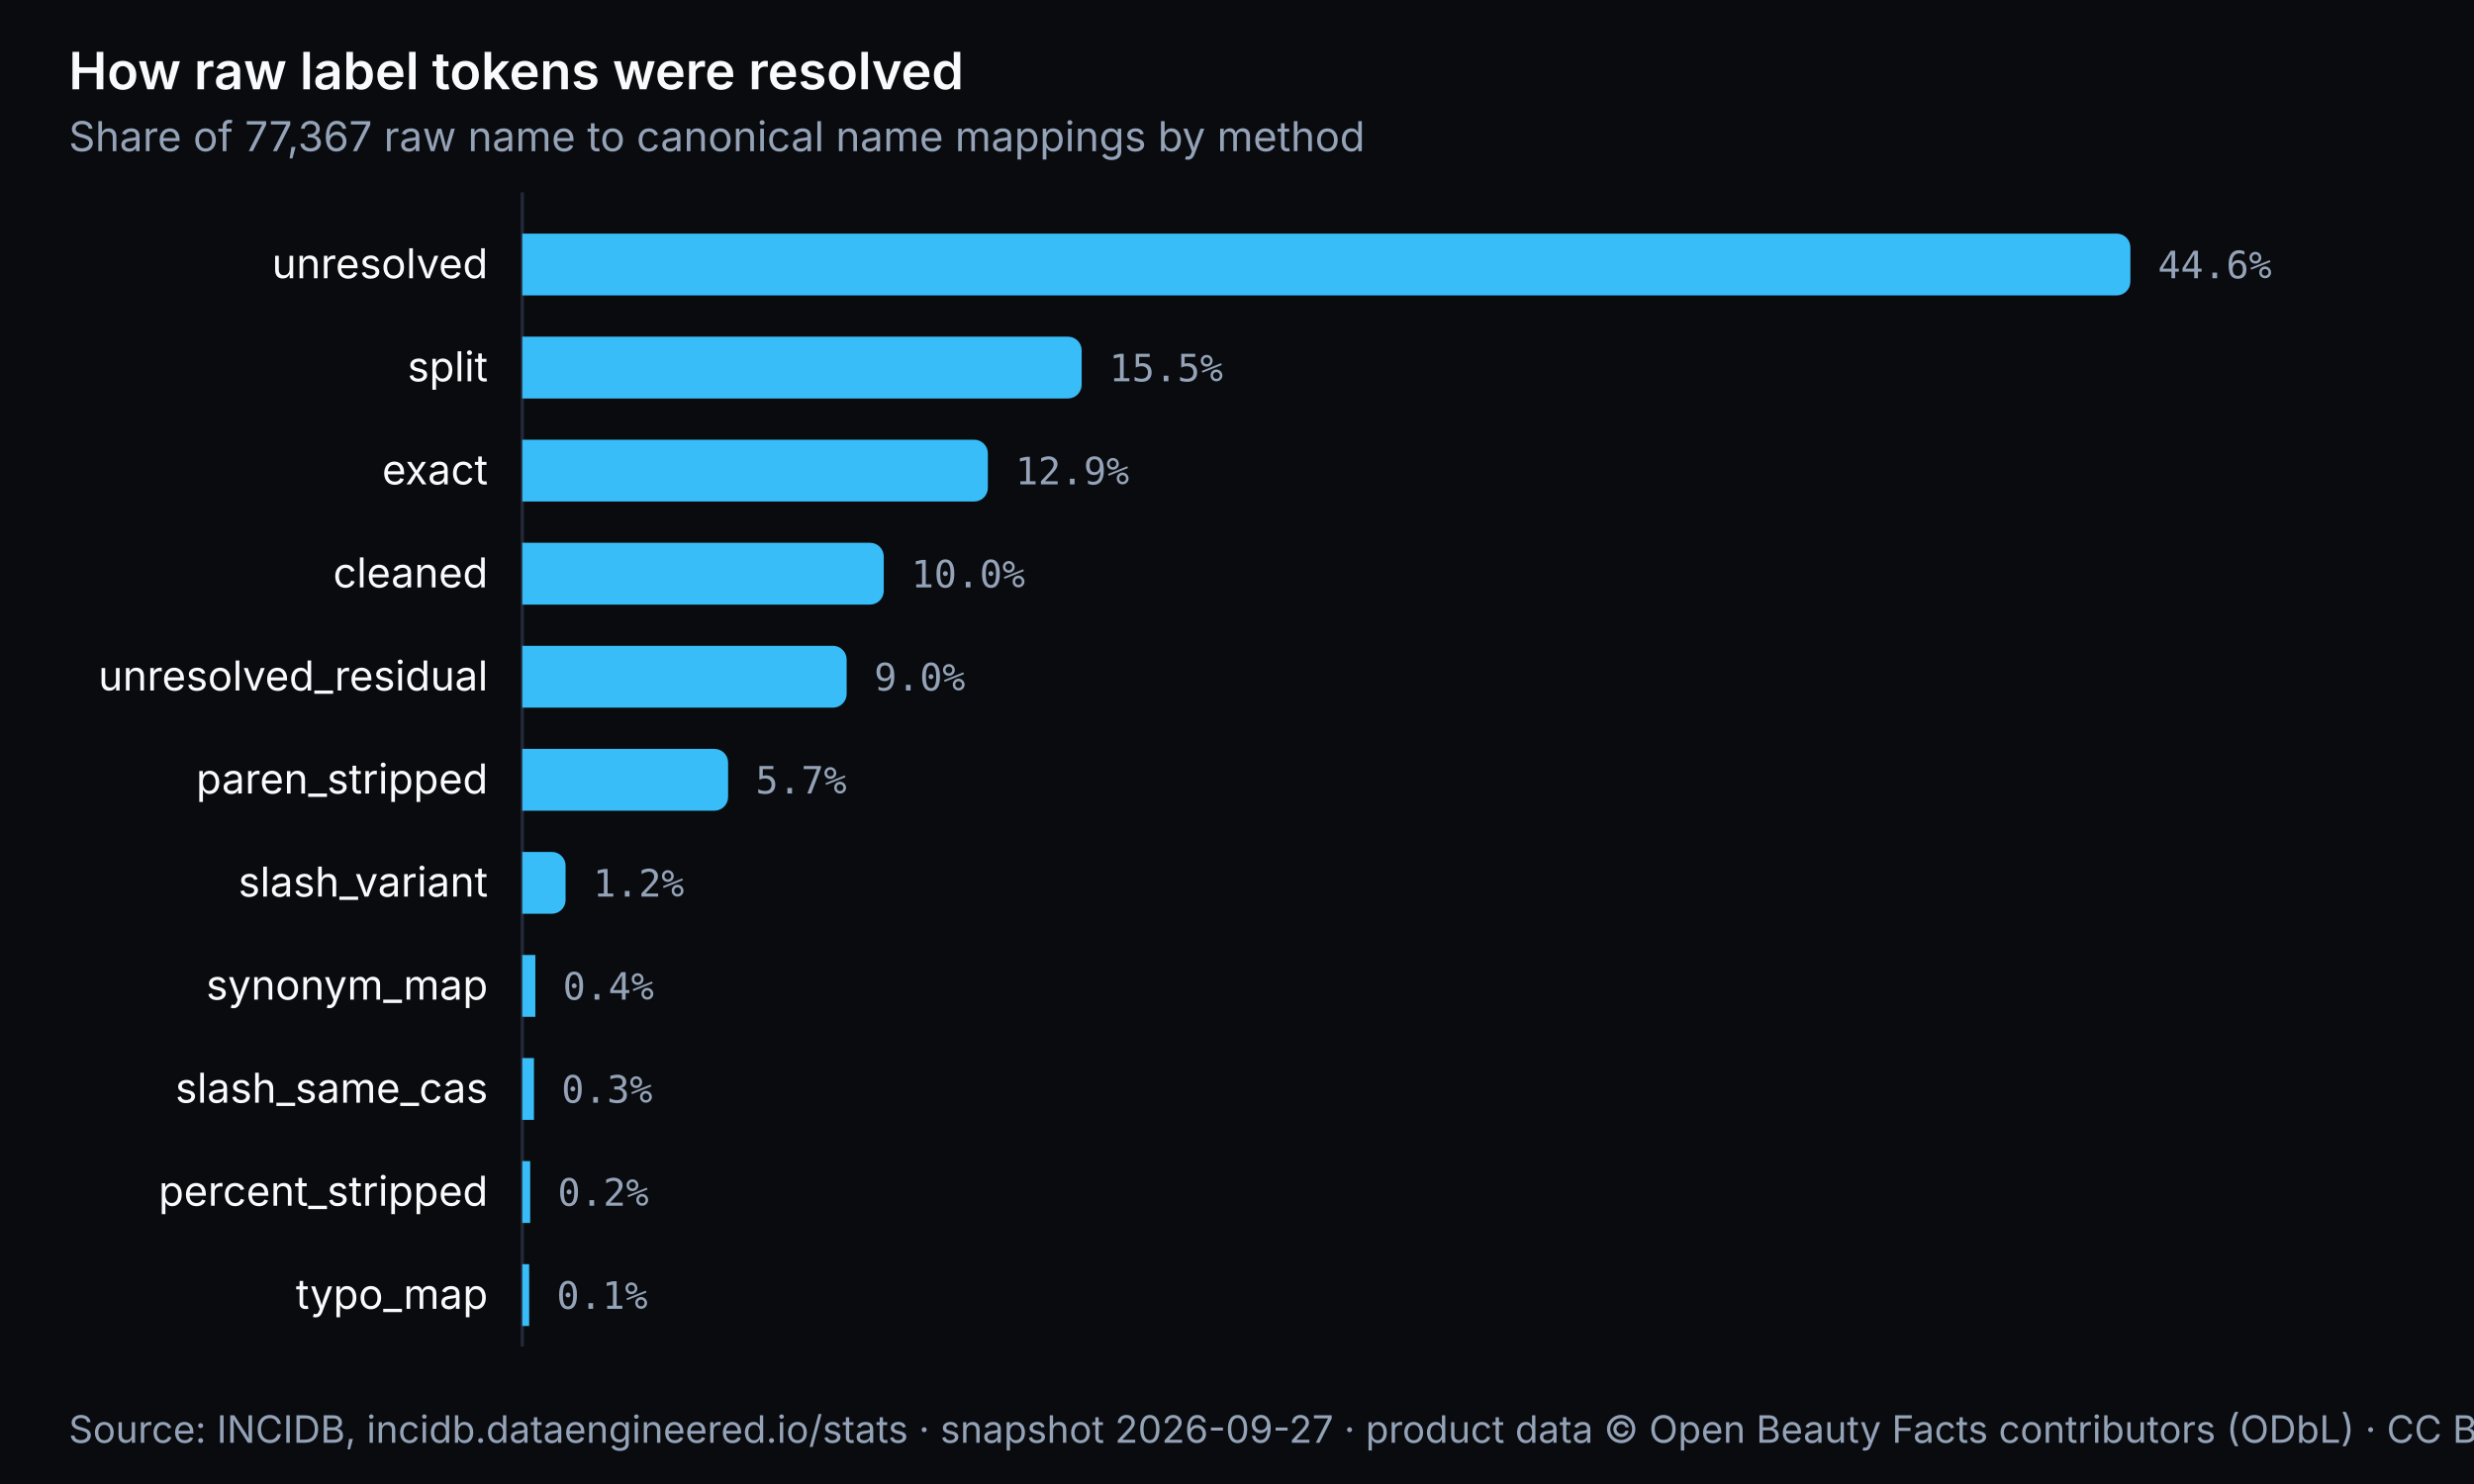
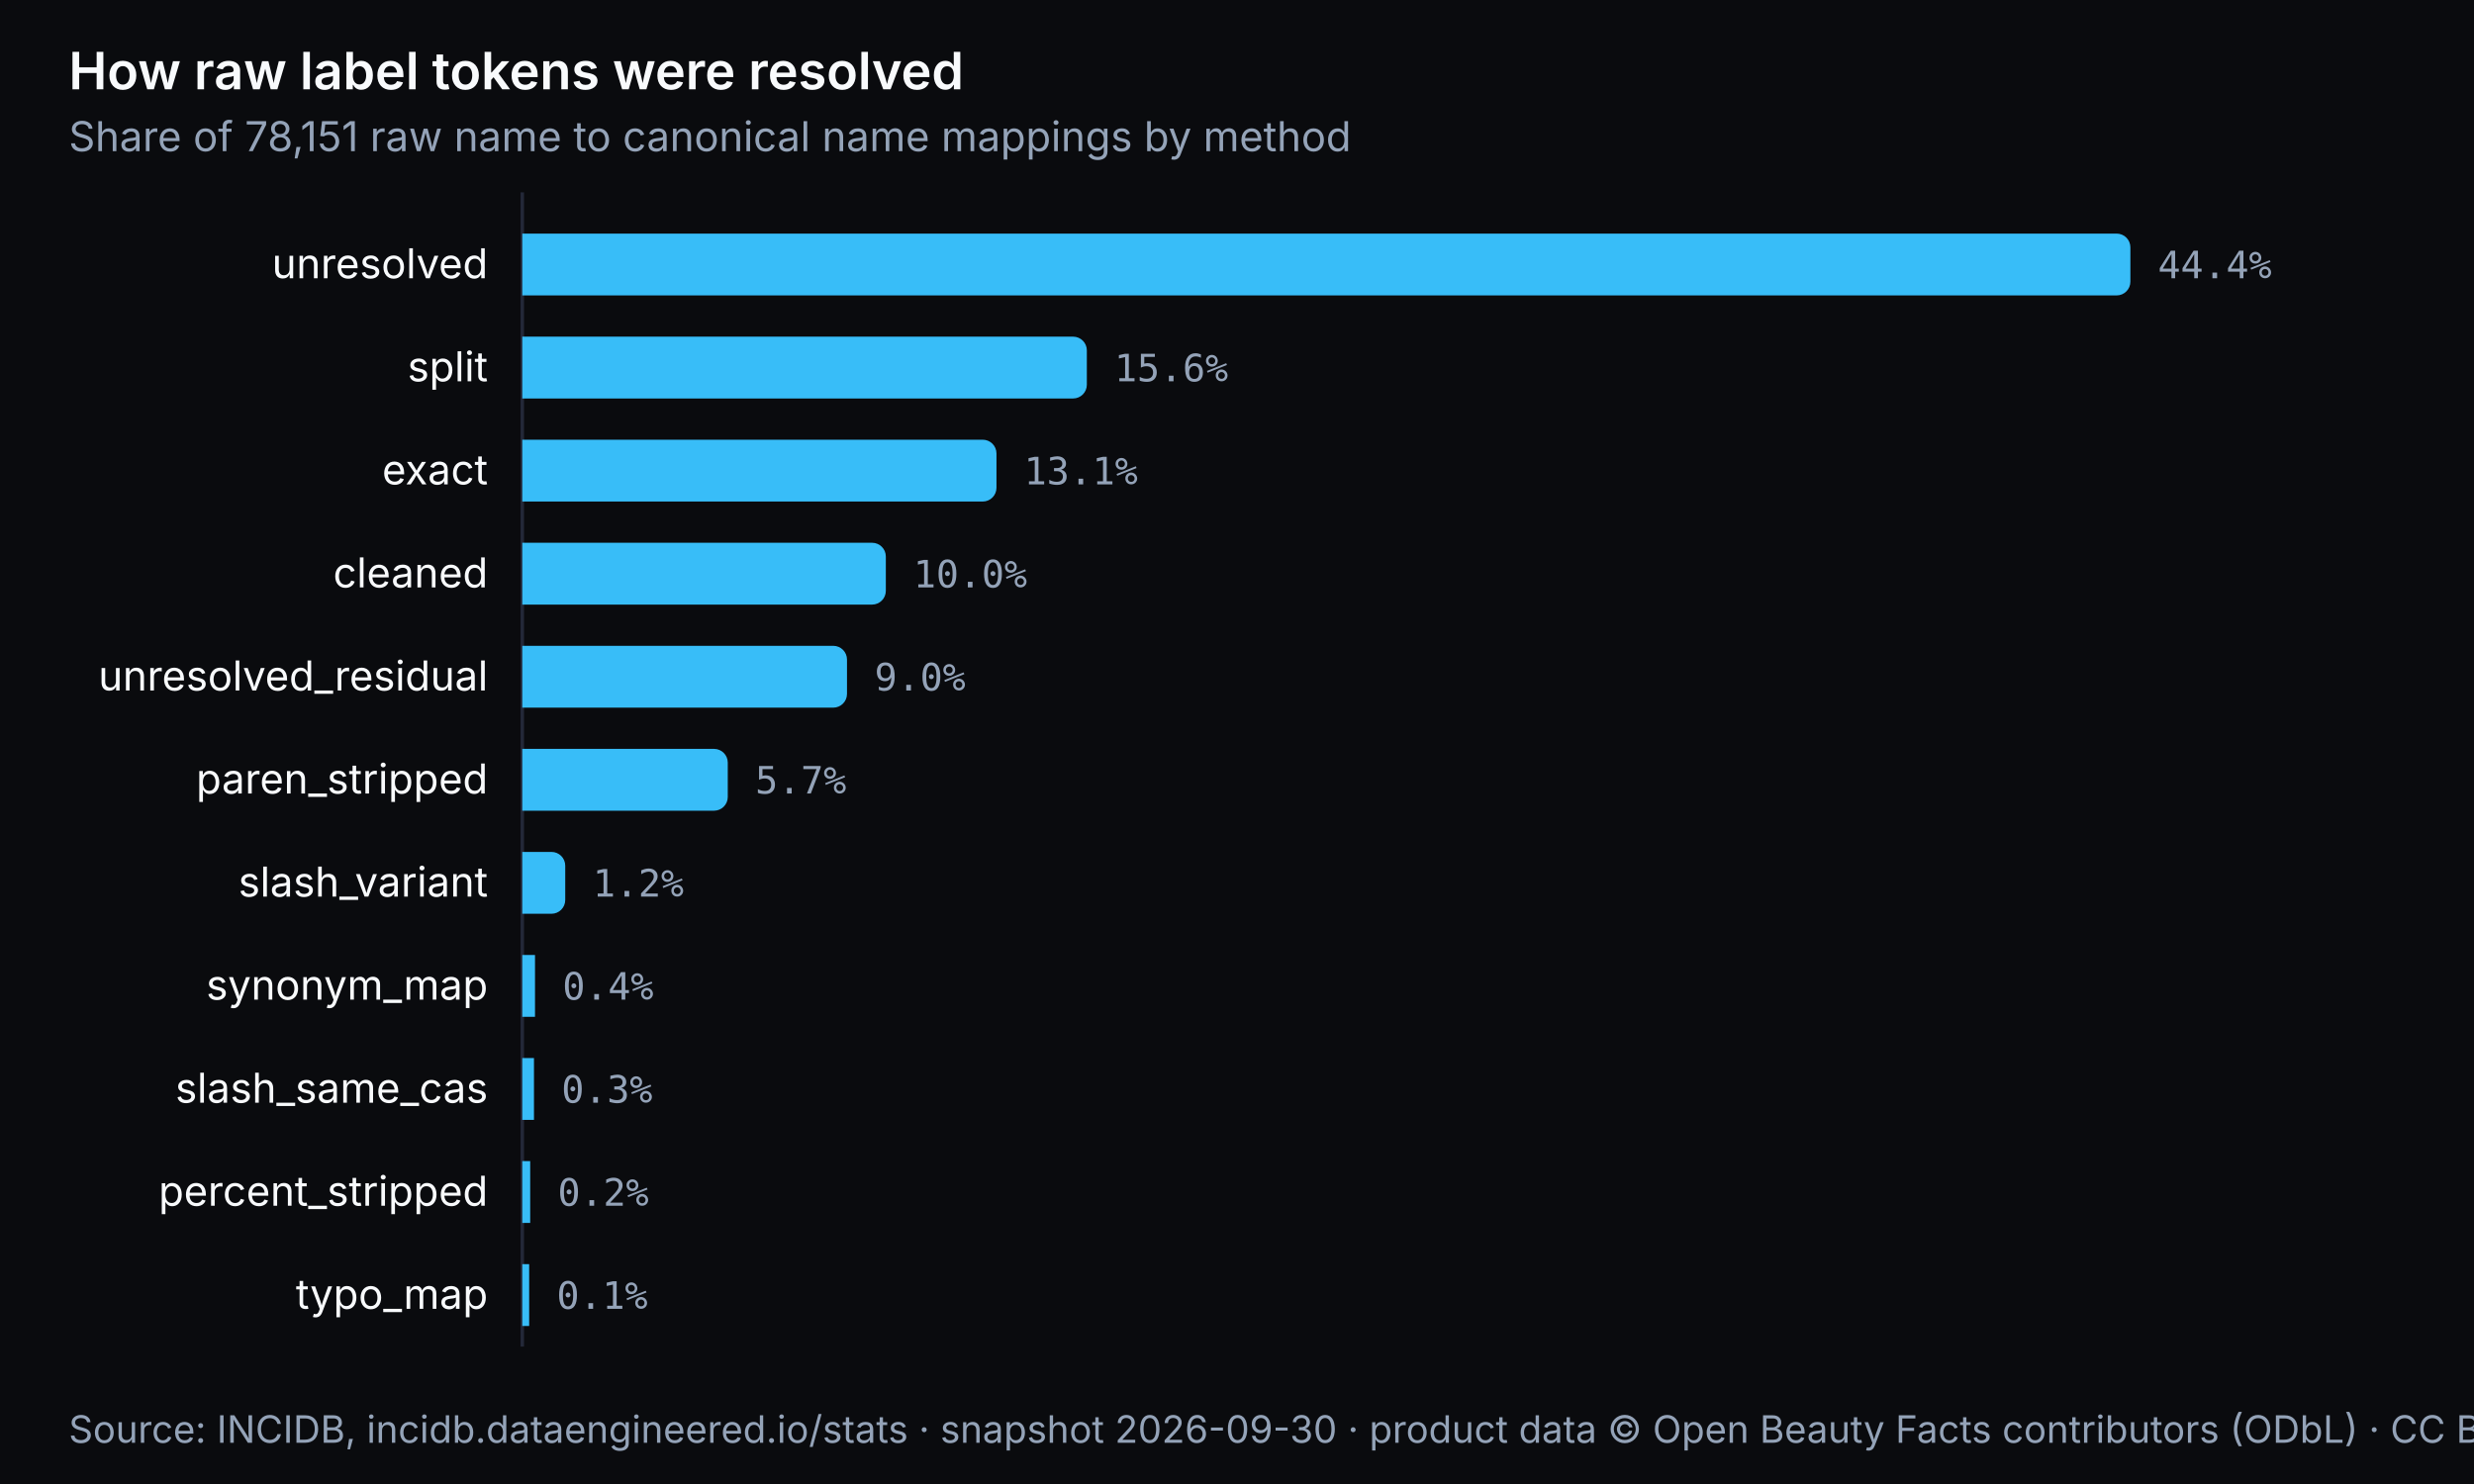
<svg xmlns="http://www.w3.org/2000/svg" viewBox="0 0 720 432" width="720" height="432" role="img" aria-labelledby="t-coverage d-coverage" font-family="'Space Grotesk', 'Inter', system-ui, -apple-system, 'Segoe UI', sans-serif" font-size="12">
  <rect width="720" height="432" fill="#0A0B0E" />
  <text x="20" y="26" font-size="15" font-weight="600" fill="#F8FAFC">How raw label tokens were resolved</text>
-   <text x="20" y="44" font-size="12" fill="#94A3B8">Share of 77,367 raw name to canonical name mappings by method</text>
+   <text x="20" y="44" font-size="12" fill="#94A3B8">Share of 78,151 raw name to canonical name mappings by method</text>
  <line x1="152" y1="56" x2="152" y2="392" stroke="#232838" stroke-width="1" />
  <g>
    <rect x="0" y="62" width="720" height="30" fill="transparent" />
    <path d="M152 68.0 h464.0 a4 4 0 0 1 4 4 v10 a4 4 0 0 1 -4 4 h-464.0 z" fill="#38BDF8" />
    <text x="142" y="81.0" text-anchor="end" fill="#F8FAFC">unresolved</text>
-     <text x="628.0" y="81.0" fill="#94A3B8" font-family="'JetBrains Mono', ui-monospace, Menlo, Consolas, monospace" font-size="11">44.6%</text>
+     <text x="628.0" y="81.0" fill="#94A3B8" font-family="'JetBrains Mono', ui-monospace, Menlo, Consolas, monospace" font-size="11">44.4%</text>
  </g>
  <g>
    <rect x="0" y="92" width="720" height="30" fill="transparent" />
-     <path d="M152 98.0 h158.8 a4 4 0 0 1 4 4 v10 a4 4 0 0 1 -4 4 h-158.8 z" fill="#38BDF8" />
+     <path d="M152 98.0 h160.3 a4 4 0 0 1 4 4 v10 a4 4 0 0 1 -4 4 h-160.3 z" fill="#38BDF8" />
    <text x="142" y="111.0" text-anchor="end" fill="#F8FAFC">split</text>
-     <text x="322.8" y="111.0" fill="#94A3B8" font-family="'JetBrains Mono', ui-monospace, Menlo, Consolas, monospace" font-size="11">15.5%</text>
+     <text x="324.3" y="111.0" fill="#94A3B8" font-family="'JetBrains Mono', ui-monospace, Menlo, Consolas, monospace" font-size="11">15.6%</text>
  </g>
  <g>
    <rect x="0" y="122" width="720" height="30" fill="transparent" />
-     <path d="M152 128.0 h131.5 a4 4 0 0 1 4 4 v10 a4 4 0 0 1 -4 4 h-131.5 z" fill="#38BDF8" />
+     <path d="M152 128.0 h134.0 a4 4 0 0 1 4 4 v10 a4 4 0 0 1 -4 4 h-134.0 z" fill="#38BDF8" />
    <text x="142" y="141.0" text-anchor="end" fill="#F8FAFC">exact</text>
-     <text x="295.5" y="141.0" fill="#94A3B8" font-family="'JetBrains Mono', ui-monospace, Menlo, Consolas, monospace" font-size="11">12.9%</text>
+     <text x="298.0" y="141.0" fill="#94A3B8" font-family="'JetBrains Mono', ui-monospace, Menlo, Consolas, monospace" font-size="11">13.1%</text>
  </g>
  <g>
    <rect x="0" y="152" width="720" height="30" fill="transparent" />
-     <path d="M152 158.0 h101.2 a4 4 0 0 1 4 4 v10 a4 4 0 0 1 -4 4 h-101.2 z" fill="#38BDF8" />
+     <path d="M152 158.0 h101.8 a4 4 0 0 1 4 4 v10 a4 4 0 0 1 -4 4 h-101.8 z" fill="#38BDF8" />
    <text x="142" y="171.0" text-anchor="end" fill="#F8FAFC">cleaned</text>
-     <text x="265.2" y="171.0" fill="#94A3B8" font-family="'JetBrains Mono', ui-monospace, Menlo, Consolas, monospace" font-size="11">10.0%</text>
+     <text x="265.8" y="171.0" fill="#94A3B8" font-family="'JetBrains Mono', ui-monospace, Menlo, Consolas, monospace" font-size="11">10.0%</text>
  </g>
  <g>
    <rect x="0" y="182" width="720" height="30" fill="transparent" />
-     <path d="M152 188.0 h90.4 a4 4 0 0 1 4 4 v10 a4 4 0 0 1 -4 4 h-90.4 z" fill="#38BDF8" />
+     <path d="M152 188.0 h90.5 a4 4 0 0 1 4 4 v10 a4 4 0 0 1 -4 4 h-90.5 z" fill="#38BDF8" />
    <text x="142" y="201.0" text-anchor="end" fill="#F8FAFC">unresolved_residual</text>
-     <text x="254.4" y="201.0" fill="#94A3B8" font-family="'JetBrains Mono', ui-monospace, Menlo, Consolas, monospace" font-size="11">9.0%</text>
+     <text x="254.5" y="201.0" fill="#94A3B8" font-family="'JetBrains Mono', ui-monospace, Menlo, Consolas, monospace" font-size="11">9.0%</text>
  </g>
  <g>
    <rect x="0" y="212" width="720" height="30" fill="transparent" />
-     <path d="M152 218.0 h55.9 a4 4 0 0 1 4 4 v10 a4 4 0 0 1 -4 4 h-55.9 z" fill="#38BDF8" />
+     <path d="M152 218.0 h55.8 a4 4 0 0 1 4 4 v10 a4 4 0 0 1 -4 4 h-55.8 z" fill="#38BDF8" />
    <text x="142" y="231.0" text-anchor="end" fill="#F8FAFC">paren_stripped</text>
-     <text x="219.9" y="231.0" fill="#94A3B8" font-family="'JetBrains Mono', ui-monospace, Menlo, Consolas, monospace" font-size="11">5.7%</text>
+     <text x="219.8" y="231.0" fill="#94A3B8" font-family="'JetBrains Mono', ui-monospace, Menlo, Consolas, monospace" font-size="11">5.7%</text>
  </g>
  <g>
    <rect x="0" y="242" width="720" height="30" fill="transparent" />
-     <path d="M152 248.0 h8.6 a4 4 0 0 1 4 4 v10 a4 4 0 0 1 -4 4 h-8.6 z" fill="#38BDF8" />
+     <path d="M152 248.0 h8.5 a4 4 0 0 1 4 4 v10 a4 4 0 0 1 -4 4 h-8.5 z" fill="#38BDF8" />
    <text x="142" y="261.0" text-anchor="end" fill="#F8FAFC">slash_variant</text>
-     <text x="172.6" y="261.0" fill="#94A3B8" font-family="'JetBrains Mono', ui-monospace, Menlo, Consolas, monospace" font-size="11">1.2%</text>
+     <text x="172.5" y="261.0" fill="#94A3B8" font-family="'JetBrains Mono', ui-monospace, Menlo, Consolas, monospace" font-size="11">1.2%</text>
  </g>
  <g>
    <rect x="0" y="272" width="720" height="30" fill="transparent" />
-     <rect x="152" y="278.0" width="3.8" height="18" fill="#38BDF8" />
+     <rect x="152" y="278.0" width="3.7" height="18" fill="#38BDF8" />
    <text x="142" y="291.0" text-anchor="end" fill="#F8FAFC">synonym_map</text>
-     <text x="163.8" y="291.0" fill="#94A3B8" font-family="'JetBrains Mono', ui-monospace, Menlo, Consolas, monospace" font-size="11">0.4%</text>
+     <text x="163.7" y="291.0" fill="#94A3B8" font-family="'JetBrains Mono', ui-monospace, Menlo, Consolas, monospace" font-size="11">0.4%</text>
  </g>
  <g>
    <rect x="0" y="302" width="720" height="30" fill="transparent" />
    <rect x="152" y="308.0" width="3.4" height="18" fill="#38BDF8" />
    <text x="142" y="321.0" text-anchor="end" fill="#F8FAFC">slash_same_cas</text>
    <text x="163.4" y="321.0" fill="#94A3B8" font-family="'JetBrains Mono', ui-monospace, Menlo, Consolas, monospace" font-size="11">0.3%</text>
  </g>
  <g>
    <rect x="0" y="332" width="720" height="30" fill="transparent" />
    <rect x="152" y="338.0" width="2.3" height="18" fill="#38BDF8" />
    <text x="142" y="351.0" text-anchor="end" fill="#F8FAFC">percent_stripped</text>
    <text x="162.3" y="351.0" fill="#94A3B8" font-family="'JetBrains Mono', ui-monospace, Menlo, Consolas, monospace" font-size="11">0.2%</text>
  </g>
  <g>
    <rect x="0" y="362" width="720" height="30" fill="transparent" />
    <rect x="152" y="368.0" width="2.0" height="18" fill="#38BDF8" />
    <text x="142" y="381.0" text-anchor="end" fill="#F8FAFC">typo_map</text>
    <text x="162.0" y="381.0" fill="#94A3B8" font-family="'JetBrains Mono', ui-monospace, Menlo, Consolas, monospace" font-size="11">0.1%</text>
  </g>
-   <text x="20" y="420" font-size="11" fill="#94A3B8">Source: INCIDB, incidb.dataengineered.io/stats · snapshot 2026-09-27 · product data © Open Beauty Facts contributors (ODbL) · CC BY 4.0</text>
+   <text x="20" y="420" font-size="11" fill="#94A3B8">Source: INCIDB, incidb.dataengineered.io/stats · snapshot 2026-09-30 · product data © Open Beauty Facts contributors (ODbL) · CC BY 4.0</text>
</svg>
